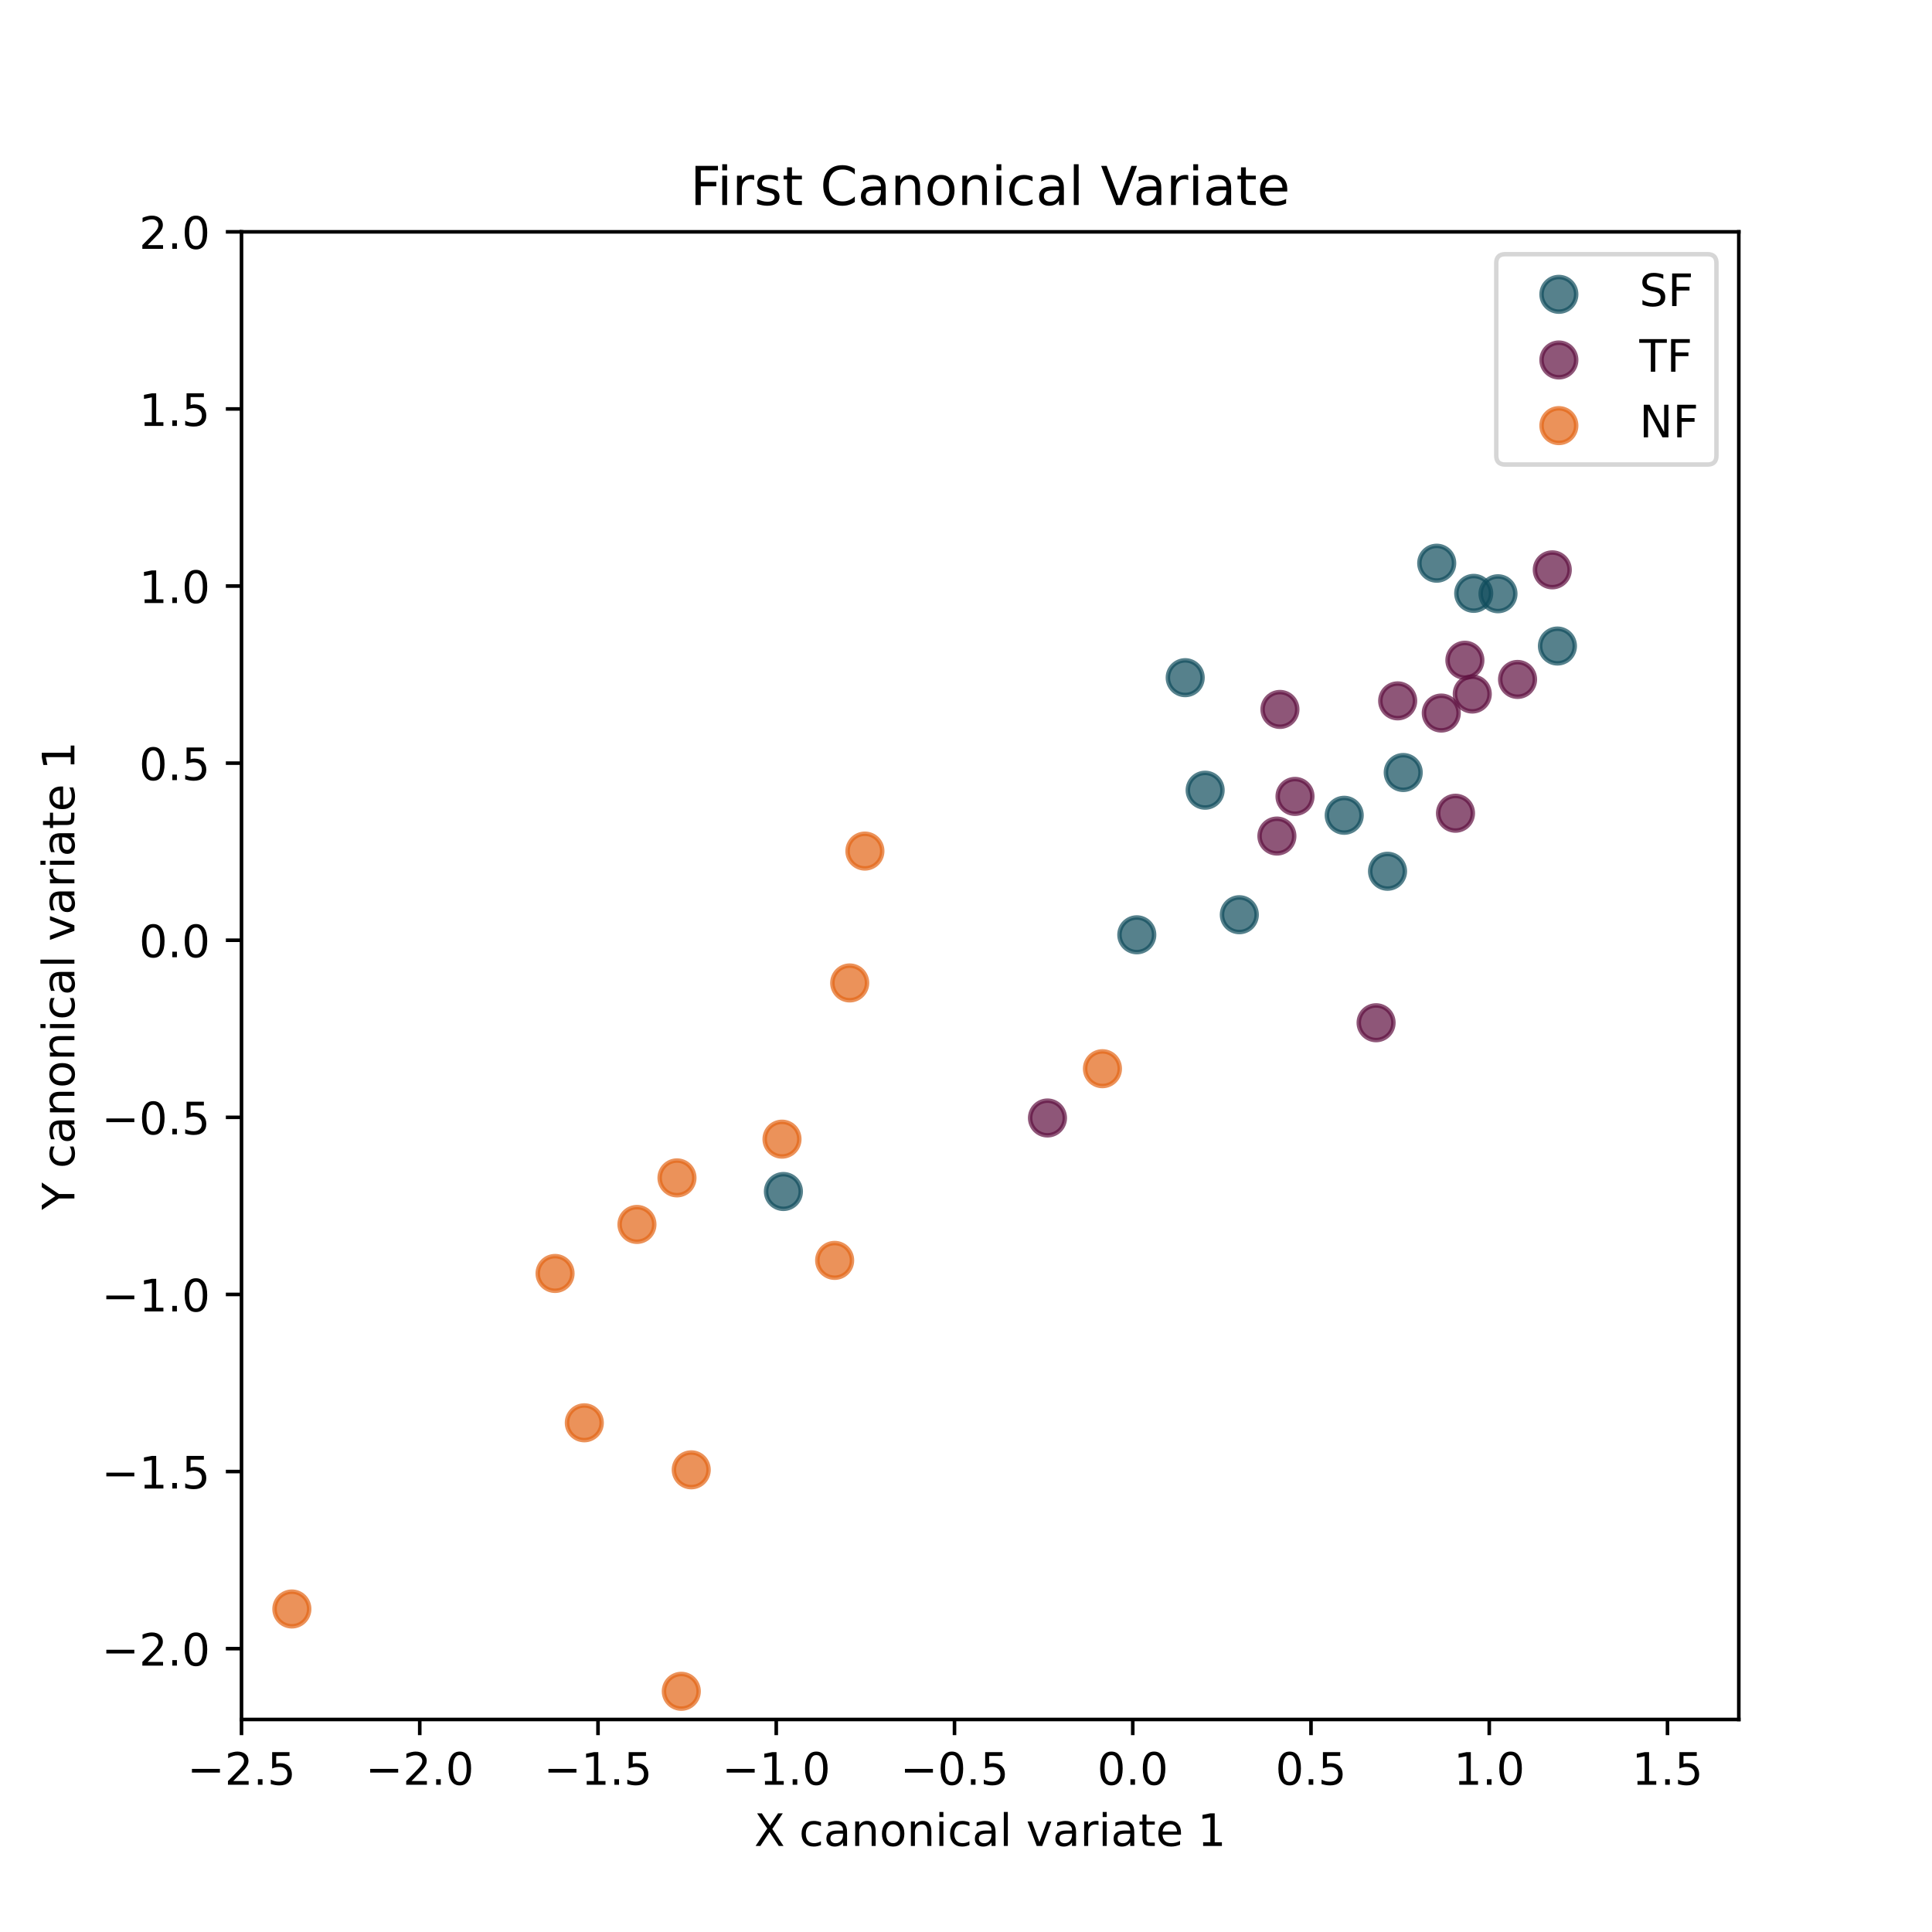
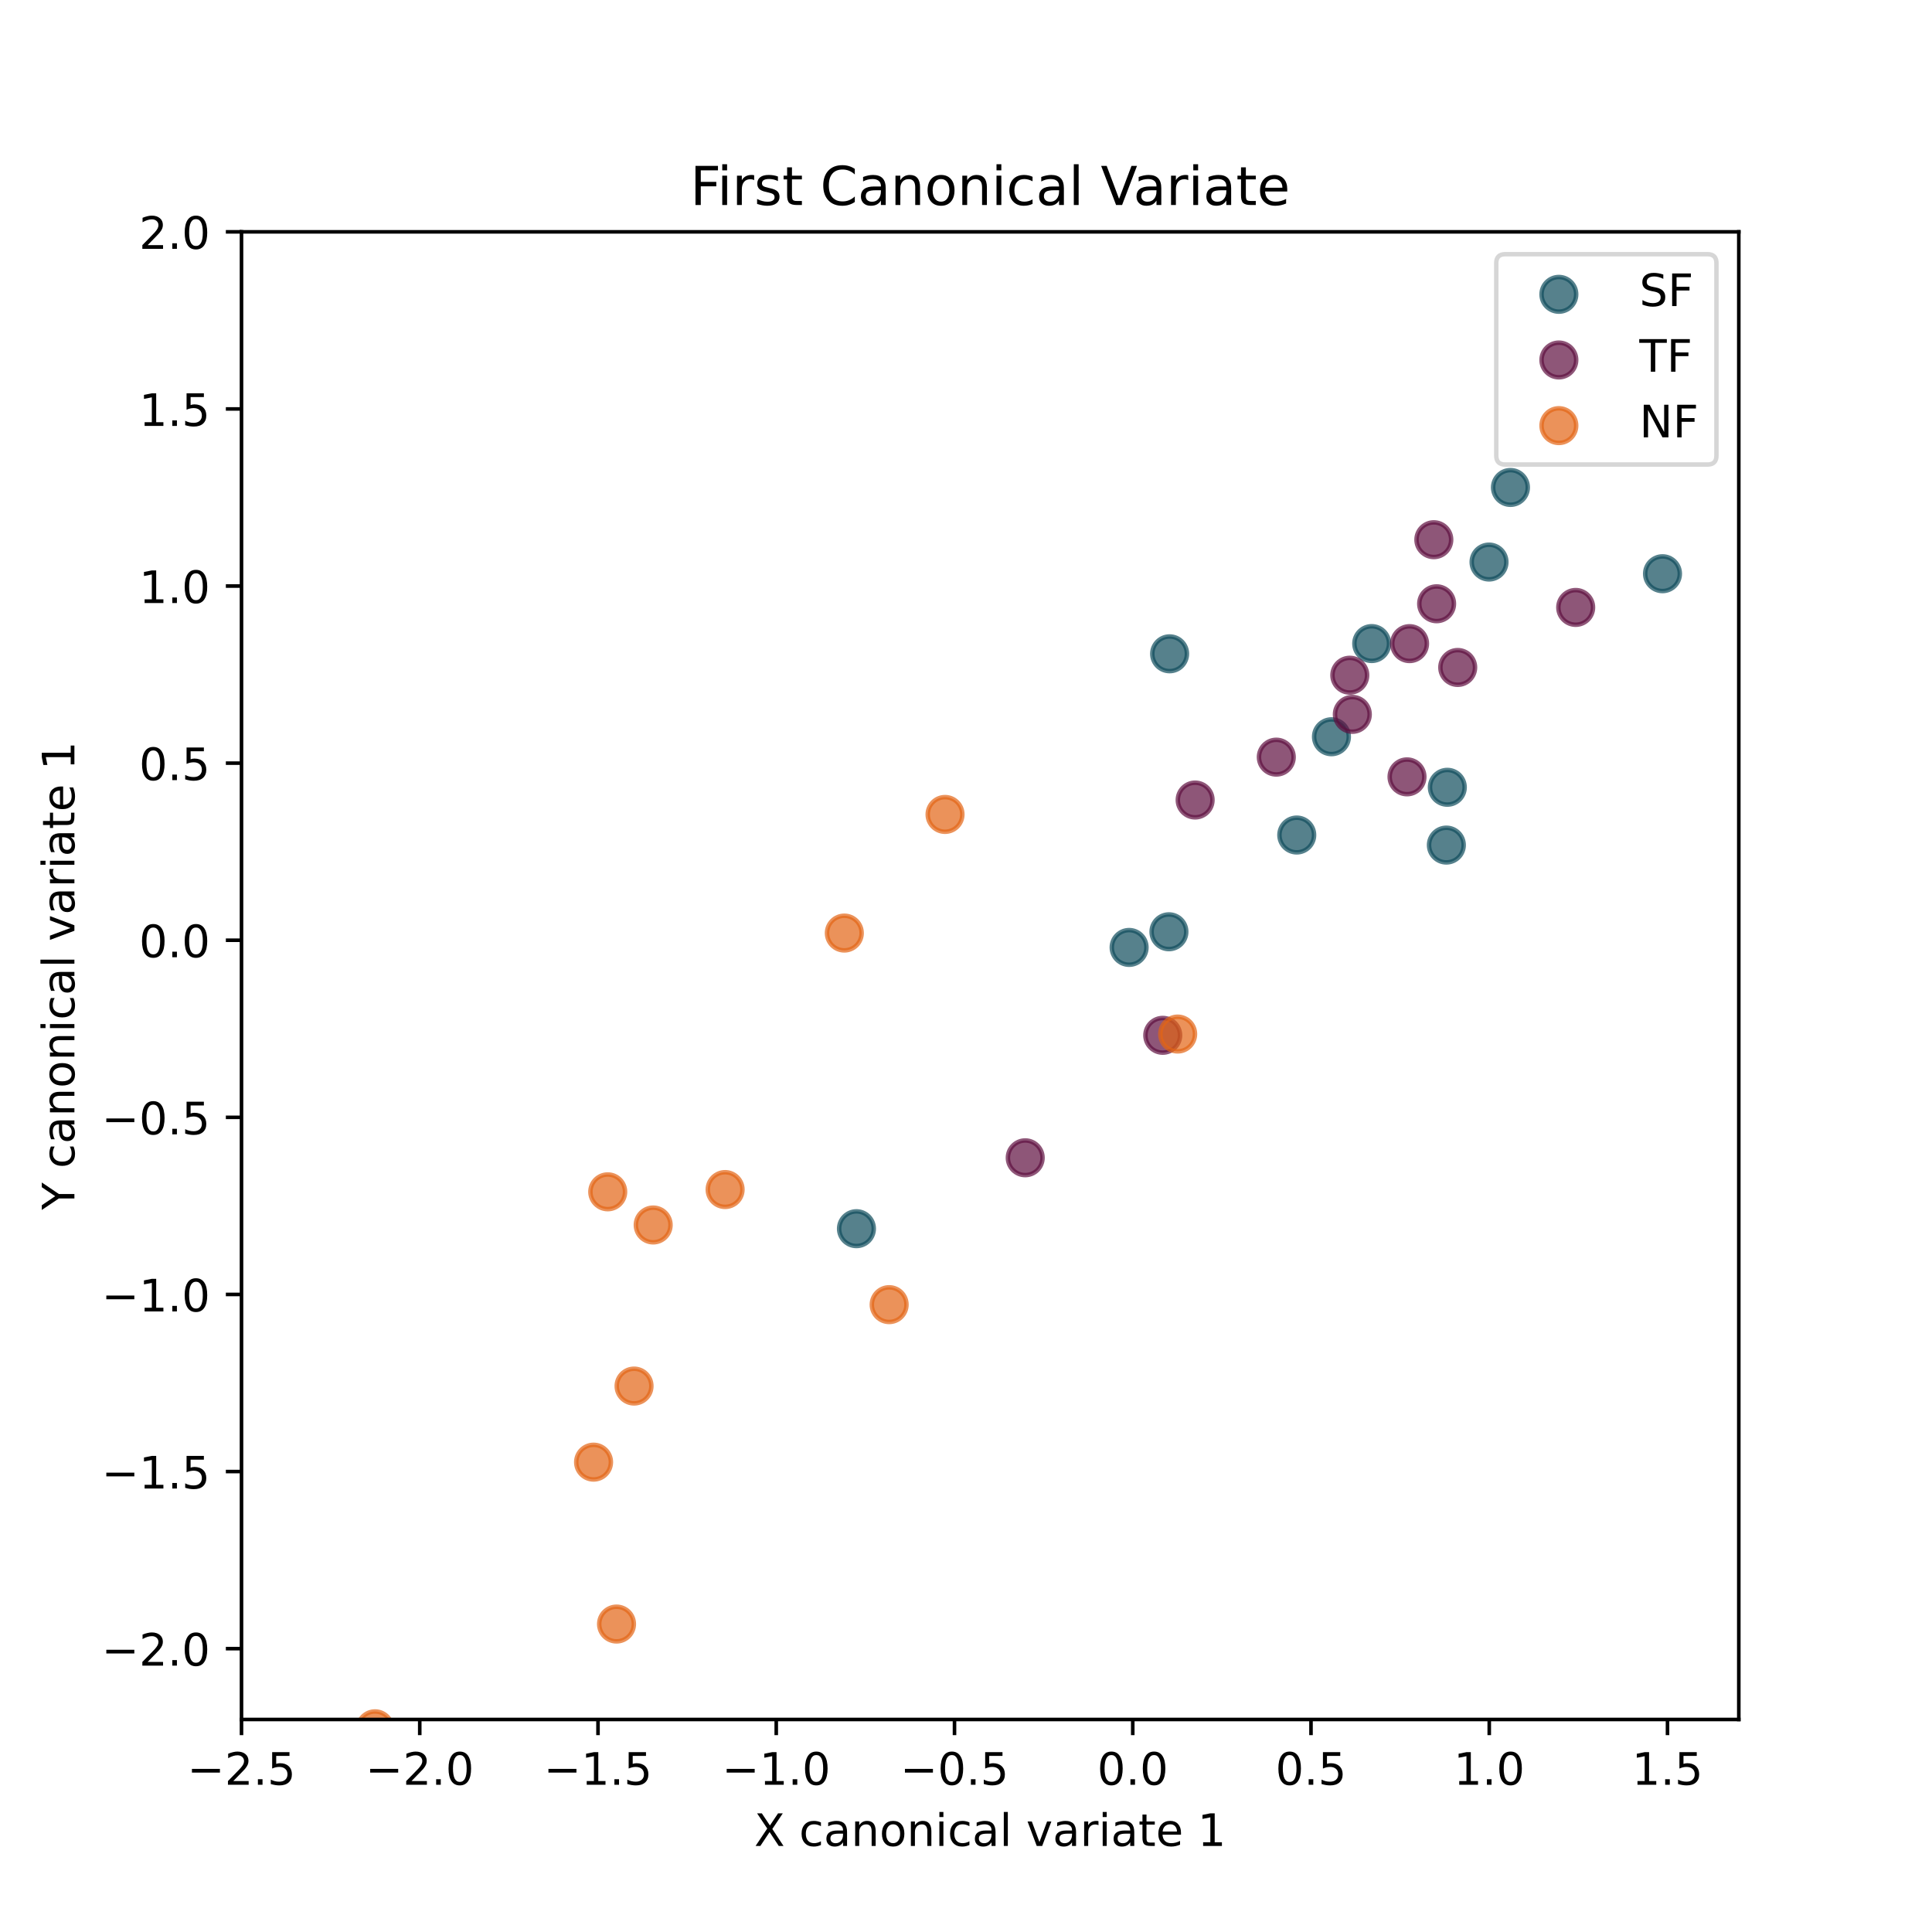
<svg xmlns="http://www.w3.org/2000/svg" xmlns:xlink="http://www.w3.org/1999/xlink" width="432pt" height="432pt" viewBox="0 0 432 432" version="1.1">
  <defs>
    <style type="text/css">*{stroke-linejoin: round; stroke-linecap: butt}</style>
  </defs>
  <g id="figure_1">
    <g id="patch_1">
      <path d="M 0 432  L 432 432  L 432 0  L 0 0  z " style="fill: #ffffff" />
    </g>
    <g id="axes_1">
      <g id="patch_2">
        <path d="M 54 384.48  L 388.8 384.48  L 388.8 51.84  L 54 51.84  z " style="fill: #ffffff" />
      </g>
      <g id="PathCollection_1">
        <defs>
-           <path id="m3741b80519" d="M 0 3.873  C 1.027 3.873 2.012 3.465 2.739 2.739  C 3.465 2.012 3.873 1.027 3.873 0  C 3.873 -1.027 3.465 -2.012 2.739 -2.739  C 2.012 -3.465 1.027 -3.873 0 -3.873  C -1.027 -3.873 -2.012 -3.465 -2.739 -2.739  C -3.465 -2.012 -3.873 -1.027 -3.873 0  C -3.873 1.027 -3.465 2.012 -2.739 2.739  C -2.012 3.465 -1.027 3.873 0 3.873  z " style="stroke: #0f4c5c; stroke-opacity: 0.7" />
+           <path id="mc1167f2c9b" d="M 0 3.873  C 1.027 3.873 2.012 3.465 2.739 2.739  C 3.465 2.012 3.873 1.027 3.873 0  C 3.873 -1.027 3.465 -2.012 2.739 -2.739  C 2.012 -3.465 1.027 -3.873 0 -3.873  C -1.027 -3.873 -2.012 -3.465 -2.739 -2.739  C -3.465 -2.012 -3.873 -1.027 -3.873 0  C -3.873 1.027 -3.465 2.012 -2.739 2.739  C -2.012 3.465 -1.027 3.873 0 3.873  z " style="stroke: #0f4c5c; stroke-opacity: 0.7" />
        </defs>
-         <g clip-path="url(#pebf0277bf9)">
-           <use xlink:href="#m3741b80519" x="300.571" y="182.299" style="fill: #0f4c5c; fill-opacity: 0.7; stroke: #0f4c5c; stroke-opacity: 0.7" />
-           <use xlink:href="#m3741b80519" x="321.254" y="125.934" style="fill: #0f4c5c; fill-opacity: 0.7; stroke: #0f4c5c; stroke-opacity: 0.7" />
-           <use xlink:href="#m3741b80519" x="329.525" y="132.676" style="fill: #0f4c5c; fill-opacity: 0.7; stroke: #0f4c5c; stroke-opacity: 0.7" />
-           <use xlink:href="#m3741b80519" x="269.474" y="176.693" style="fill: #0f4c5c; fill-opacity: 0.7; stroke: #0f4c5c; stroke-opacity: 0.7" />
-           <use xlink:href="#m3741b80519" x="310.257" y="194.816" style="fill: #0f4c5c; fill-opacity: 0.7; stroke: #0f4c5c; stroke-opacity: 0.7" />
-           <use xlink:href="#m3741b80519" x="277.116" y="204.534" style="fill: #0f4c5c; fill-opacity: 0.7; stroke: #0f4c5c; stroke-opacity: 0.7" />
-           <use xlink:href="#m3741b80519" x="254.191" y="209.023" style="fill: #0f4c5c; fill-opacity: 0.7; stroke: #0f4c5c; stroke-opacity: 0.7" />
-           <use xlink:href="#m3741b80519" x="334.955" y="132.765" style="fill: #0f4c5c; fill-opacity: 0.7; stroke: #0f4c5c; stroke-opacity: 0.7" />
-           <use xlink:href="#m3741b80519" x="313.767" y="172.735" style="fill: #0f4c5c; fill-opacity: 0.7; stroke: #0f4c5c; stroke-opacity: 0.7" />
-           <use xlink:href="#m3741b80519" x="175.174" y="266.424" style="fill: #0f4c5c; fill-opacity: 0.7; stroke: #0f4c5c; stroke-opacity: 0.7" />
-           <use xlink:href="#m3741b80519" x="348.245" y="144.455" style="fill: #0f4c5c; fill-opacity: 0.7; stroke: #0f4c5c; stroke-opacity: 0.7" />
-           <use xlink:href="#m3741b80519" x="265.015" y="151.53" style="fill: #0f4c5c; fill-opacity: 0.7; stroke: #0f4c5c; stroke-opacity: 0.7" />
+         <g clip-path="url(#p1819ba511e)">
+           <use xlink:href="#mc1167f2c9b" x="323.625" y="176.039" style="fill: #0f4c5c; fill-opacity: 0.7; stroke: #0f4c5c; stroke-opacity: 0.7" />
+           <use xlink:href="#mc1167f2c9b" x="337.743" y="108.996" style="fill: #0f4c5c; fill-opacity: 0.7; stroke: #0f4c5c; stroke-opacity: 0.7" />
+           <use xlink:href="#mc1167f2c9b" x="332.951" y="125.675" style="fill: #0f4c5c; fill-opacity: 0.7; stroke: #0f4c5c; stroke-opacity: 0.7" />
+           <use xlink:href="#mc1167f2c9b" x="297.716" y="164.739" style="fill: #0f4c5c; fill-opacity: 0.7; stroke: #0f4c5c; stroke-opacity: 0.7" />
+           <use xlink:href="#mc1167f2c9b" x="323.41" y="188.963" style="fill: #0f4c5c; fill-opacity: 0.7; stroke: #0f4c5c; stroke-opacity: 0.7" />
+           <use xlink:href="#mc1167f2c9b" x="261.376" y="208.347" style="fill: #0f4c5c; fill-opacity: 0.7; stroke: #0f4c5c; stroke-opacity: 0.7" />
+           <use xlink:href="#mc1167f2c9b" x="252.474" y="211.847" style="fill: #0f4c5c; fill-opacity: 0.7; stroke: #0f4c5c; stroke-opacity: 0.7" />
+           <use xlink:href="#mc1167f2c9b" x="306.719" y="143.905" style="fill: #0f4c5c; fill-opacity: 0.7; stroke: #0f4c5c; stroke-opacity: 0.7" />
+           <use xlink:href="#mc1167f2c9b" x="289.957" y="186.713" style="fill: #0f4c5c; fill-opacity: 0.7; stroke: #0f4c5c; stroke-opacity: 0.7" />
+           <use xlink:href="#mc1167f2c9b" x="191.504" y="274.739" style="fill: #0f4c5c; fill-opacity: 0.7; stroke: #0f4c5c; stroke-opacity: 0.7" />
+           <use xlink:href="#mc1167f2c9b" x="371.74" y="128.287" style="fill: #0f4c5c; fill-opacity: 0.7; stroke: #0f4c5c; stroke-opacity: 0.7" />
+           <use xlink:href="#mc1167f2c9b" x="261.529" y="146.193" style="fill: #0f4c5c; fill-opacity: 0.7; stroke: #0f4c5c; stroke-opacity: 0.7" />
        </g>
      </g>
      <g id="PathCollection_2">
        <defs>
-           <path id="mf39f01b984" d="M 0 3.873  C 1.027 3.873 2.012 3.465 2.739 2.739  C 3.465 2.012 3.873 1.027 3.873 0  C 3.873 -1.027 3.465 -2.012 2.739 -2.739  C 2.012 -3.465 1.027 -3.873 0 -3.873  C -1.027 -3.873 -2.012 -3.465 -2.739 -2.739  C -3.465 -2.012 -3.873 -1.027 -3.873 0  C -3.873 1.027 -3.465 2.012 -2.739 2.739  C -2.012 3.465 -1.027 3.873 0 3.873  z " style="stroke: #5f0f40; stroke-opacity: 0.7" />
+           <path id="m185d01bbbf" d="M 0 3.873  C 1.027 3.873 2.012 3.465 2.739 2.739  C 3.465 2.012 3.873 1.027 3.873 0  C 3.873 -1.027 3.465 -2.012 2.739 -2.739  C 2.012 -3.465 1.027 -3.873 0 -3.873  C -1.027 -3.873 -2.012 -3.465 -2.739 -2.739  C -3.465 -2.012 -3.873 -1.027 -3.873 0  C -3.873 1.027 -3.465 2.012 -2.739 2.739  C -2.012 3.465 -1.027 3.873 0 3.873  z " style="stroke: #5f0f40; stroke-opacity: 0.7" />
        </defs>
-         <g clip-path="url(#pebf0277bf9)">
-           <use xlink:href="#mf39f01b984" x="307.698" y="228.689" style="fill: #5f0f40; fill-opacity: 0.7; stroke: #5f0f40; stroke-opacity: 0.7" />
-           <use xlink:href="#mf39f01b984" x="327.554" y="147.635" style="fill: #5f0f40; fill-opacity: 0.7; stroke: #5f0f40; stroke-opacity: 0.7" />
-           <use xlink:href="#mf39f01b984" x="347.094" y="127.419" style="fill: #5f0f40; fill-opacity: 0.7; stroke: #5f0f40; stroke-opacity: 0.7" />
-           <use xlink:href="#mf39f01b984" x="329.202" y="155.189" style="fill: #5f0f40; fill-opacity: 0.7; stroke: #5f0f40; stroke-opacity: 0.7" />
-           <use xlink:href="#mf39f01b984" x="322.274" y="159.44" style="fill: #5f0f40; fill-opacity: 0.7; stroke: #5f0f40; stroke-opacity: 0.7" />
-           <use xlink:href="#mf39f01b984" x="234.218" y="249.985" style="fill: #5f0f40; fill-opacity: 0.7; stroke: #5f0f40; stroke-opacity: 0.7" />
-           <use xlink:href="#mf39f01b984" x="285.517" y="186.945" style="fill: #5f0f40; fill-opacity: 0.7; stroke: #5f0f40; stroke-opacity: 0.7" />
-           <use xlink:href="#mf39f01b984" x="286.196" y="158.629" style="fill: #5f0f40; fill-opacity: 0.7; stroke: #5f0f40; stroke-opacity: 0.7" />
-           <use xlink:href="#mf39f01b984" x="289.567" y="178.079" style="fill: #5f0f40; fill-opacity: 0.7; stroke: #5f0f40; stroke-opacity: 0.7" />
-           <use xlink:href="#mf39f01b984" x="325.452" y="181.841" style="fill: #5f0f40; fill-opacity: 0.7; stroke: #5f0f40; stroke-opacity: 0.7" />
-           <use xlink:href="#mf39f01b984" x="312.523" y="156.714" style="fill: #5f0f40; fill-opacity: 0.7; stroke: #5f0f40; stroke-opacity: 0.7" />
-           <use xlink:href="#mf39f01b984" x="339.329" y="151.922" style="fill: #5f0f40; fill-opacity: 0.7; stroke: #5f0f40; stroke-opacity: 0.7" />
+         <g clip-path="url(#p1819ba511e)">
+           <use xlink:href="#m185d01bbbf" x="259.991" y="231.499" style="fill: #5f0f40; fill-opacity: 0.7; stroke: #5f0f40; stroke-opacity: 0.7" />
+           <use xlink:href="#m185d01bbbf" x="321.231" y="135.005" style="fill: #5f0f40; fill-opacity: 0.7; stroke: #5f0f40; stroke-opacity: 0.7" />
+           <use xlink:href="#m185d01bbbf" x="320.608" y="120.679" style="fill: #5f0f40; fill-opacity: 0.7; stroke: #5f0f40; stroke-opacity: 0.7" />
+           <use xlink:href="#m185d01bbbf" x="325.948" y="149.245" style="fill: #5f0f40; fill-opacity: 0.7; stroke: #5f0f40; stroke-opacity: 0.7" />
+           <use xlink:href="#m185d01bbbf" x="301.817" y="150.979" style="fill: #5f0f40; fill-opacity: 0.7; stroke: #5f0f40; stroke-opacity: 0.7" />
+           <use xlink:href="#m185d01bbbf" x="229.243" y="258.883" style="fill: #5f0f40; fill-opacity: 0.7; stroke: #5f0f40; stroke-opacity: 0.7" />
+           <use xlink:href="#m185d01bbbf" x="267.237" y="178.886" style="fill: #5f0f40; fill-opacity: 0.7; stroke: #5f0f40; stroke-opacity: 0.7" />
+           <use xlink:href="#m185d01bbbf" x="315.181" y="143.918" style="fill: #5f0f40; fill-opacity: 0.7; stroke: #5f0f40; stroke-opacity: 0.7" />
+           <use xlink:href="#m185d01bbbf" x="285.382" y="169.297" style="fill: #5f0f40; fill-opacity: 0.7; stroke: #5f0f40; stroke-opacity: 0.7" />
+           <use xlink:href="#m185d01bbbf" x="314.61" y="173.708" style="fill: #5f0f40; fill-opacity: 0.7; stroke: #5f0f40; stroke-opacity: 0.7" />
+           <use xlink:href="#m185d01bbbf" x="302.384" y="159.736" style="fill: #5f0f40; fill-opacity: 0.7; stroke: #5f0f40; stroke-opacity: 0.7" />
+           <use xlink:href="#m185d01bbbf" x="352.327" y="135.822" style="fill: #5f0f40; fill-opacity: 0.7; stroke: #5f0f40; stroke-opacity: 0.7" />
        </g>
      </g>
      <g id="PathCollection_3">
        <defs>
-           <path id="m88e86e5e53" d="M 0 3.873  C 1.027 3.873 2.012 3.465 2.739 2.739  C 3.465 2.012 3.873 1.027 3.873 0  C 3.873 -1.027 3.465 -2.012 2.739 -2.739  C 2.012 -3.465 1.027 -3.873 0 -3.873  C -1.027 -3.873 -2.012 -3.465 -2.739 -2.739  C -3.465 -2.012 -3.873 -1.027 -3.873 0  C -3.873 1.027 -3.465 2.012 -2.739 2.739  C -2.012 3.465 -1.027 3.873 0 3.873  z " style="stroke: #e36414; stroke-opacity: 0.7" />
+           <path id="m131dc5a36b" d="M 0 3.873  C 1.027 3.873 2.012 3.465 2.739 2.739  C 3.465 2.012 3.873 1.027 3.873 0  C 3.873 -1.027 3.465 -2.012 2.739 -2.739  C 2.012 -3.465 1.027 -3.873 0 -3.873  C -1.027 -3.873 -2.012 -3.465 -2.739 -2.739  C -3.465 -2.012 -3.873 -1.027 -3.873 0  C -3.873 1.027 -3.465 2.012 -2.739 2.739  C -2.012 3.465 -1.027 3.873 0 3.873  z " style="stroke: #e36414; stroke-opacity: 0.7" />
        </defs>
-         <g clip-path="url(#pebf0277bf9)">
-           <use xlink:href="#m88e86e5e53" x="151.375" y="263.377" style="fill: #e36414; fill-opacity: 0.7; stroke: #e36414; stroke-opacity: 0.7" />
-           <use xlink:href="#m88e86e5e53" x="246.51" y="238.966" style="fill: #e36414; fill-opacity: 0.7; stroke: #e36414; stroke-opacity: 0.7" />
-           <use xlink:href="#m88e86e5e53" x="130.654" y="318.143" style="fill: #e36414; fill-opacity: 0.7; stroke: #e36414; stroke-opacity: 0.7" />
-           <use xlink:href="#m88e86e5e53" x="152.34" y="378.179" style="fill: #e36414; fill-opacity: 0.7; stroke: #e36414; stroke-opacity: 0.7" />
-           <use xlink:href="#m88e86e5e53" x="65.261" y="359.774" style="fill: #e36414; fill-opacity: 0.7; stroke: #e36414; stroke-opacity: 0.7" />
-           <use xlink:href="#m88e86e5e53" x="124.113" y="284.749" style="fill: #e36414; fill-opacity: 0.7; stroke: #e36414; stroke-opacity: 0.7" />
-           <use xlink:href="#m88e86e5e53" x="189.996" y="219.788" style="fill: #e36414; fill-opacity: 0.7; stroke: #e36414; stroke-opacity: 0.7" />
-           <use xlink:href="#m88e86e5e53" x="193.395" y="190.303" style="fill: #e36414; fill-opacity: 0.7; stroke: #e36414; stroke-opacity: 0.7" />
-           <use xlink:href="#m88e86e5e53" x="174.857" y="254.719" style="fill: #e36414; fill-opacity: 0.7; stroke: #e36414; stroke-opacity: 0.7" />
-           <use xlink:href="#m88e86e5e53" x="142.423" y="273.787" style="fill: #e36414; fill-opacity: 0.7; stroke: #e36414; stroke-opacity: 0.7" />
-           <use xlink:href="#m88e86e5e53" x="186.63" y="281.827" style="fill: #e36414; fill-opacity: 0.7; stroke: #e36414; stroke-opacity: 0.7" />
-           <use xlink:href="#m88e86e5e53" x="154.563" y="328.657" style="fill: #e36414; fill-opacity: 0.7; stroke: #e36414; stroke-opacity: 0.7" />
+         <g clip-path="url(#p1819ba511e)">
+           <use xlink:href="#m131dc5a36b" x="146.054" y="273.91" style="fill: #e36414; fill-opacity: 0.7; stroke: #e36414; stroke-opacity: 0.7" />
+           <use xlink:href="#m131dc5a36b" x="263.329" y="231.217" style="fill: #e36414; fill-opacity: 0.7; stroke: #e36414; stroke-opacity: 0.7" />
+           <use xlink:href="#m131dc5a36b" x="132.724" y="326.94" style="fill: #e36414; fill-opacity: 0.7; stroke: #e36414; stroke-opacity: 0.7" />
+           <use xlink:href="#m131dc5a36b" x="169.031" y="389.897" style="fill: #e36414; fill-opacity: 0.7; stroke: #e36414; stroke-opacity: 0.7" />
+           <use xlink:href="#m131dc5a36b" x="83.857" y="386.562" style="fill: #e36414; fill-opacity: 0.7; stroke: #e36414; stroke-opacity: 0.7" />
+           <use xlink:href="#m131dc5a36b" x="141.777" y="309.926" style="fill: #e36414; fill-opacity: 0.7; stroke: #e36414; stroke-opacity: 0.7" />
+           <use xlink:href="#m131dc5a36b" x="188.793" y="208.636" style="fill: #e36414; fill-opacity: 0.7; stroke: #e36414; stroke-opacity: 0.7" />
+           <use xlink:href="#m131dc5a36b" x="211.313" y="182.111" style="fill: #e36414; fill-opacity: 0.7; stroke: #e36414; stroke-opacity: 0.7" />
+           <use xlink:href="#m131dc5a36b" x="162.137" y="265.985" style="fill: #e36414; fill-opacity: 0.7; stroke: #e36414; stroke-opacity: 0.7" />
+           <use xlink:href="#m131dc5a36b" x="135.891" y="266.494" style="fill: #e36414; fill-opacity: 0.7; stroke: #e36414; stroke-opacity: 0.7" />
+           <use xlink:href="#m131dc5a36b" x="198.818" y="291.721" style="fill: #e36414; fill-opacity: 0.7; stroke: #e36414; stroke-opacity: 0.7" />
+           <use xlink:href="#m131dc5a36b" x="137.858" y="363.142" style="fill: #e36414; fill-opacity: 0.7; stroke: #e36414; stroke-opacity: 0.7" />
        </g>
      </g>
      <g id="matplotlib.axis_1">
        <g id="xtick_1">
          <g id="line2d_1">
            <defs>
-               <path id="m4fe1ecc948" d="M 0 0  L 0 3.5  " style="stroke: #000000; stroke-width: 0.8" />
-             </defs>
-             <g>
-               <use xlink:href="#m4fe1ecc948" x="54" y="384.48" style="stroke: #000000; stroke-width: 0.8" />
+               <path id="ma1525e8c3e" d="M 0 0  L 0 3.5  " style="stroke: #000000; stroke-width: 0.8" />
+             </defs>
+             <g>
+               <use xlink:href="#ma1525e8c3e" x="54" y="384.48" style="stroke: #000000; stroke-width: 0.8" />
            </g>
          </g>
          <g id="text_1">
            <g transform="translate(41.85859 399.0784) scale(0.1 -0.1)">
              <defs>
                <path id="DejaVuSans-2212" d="M 678 2272  L 4684 2272  L 4684 1741  L 678 1741  L 678 2272  z " transform="scale(0.015625)" />
                <path id="DejaVuSans-32" d="M 1228 531  L 3431 531  L 3431 0  L 469 0  L 469 531  Q 828 903 1448 1529  Q 2069 2156 2228 2338  Q 2531 2678 2651 2914  Q 2772 3150 2772 3378  Q 2772 3750 2511 3984  Q 2250 4219 1831 4219  Q 1534 4219 1204 4116  Q 875 4013 500 3803  L 500 4441  Q 881 4594 1212 4672  Q 1544 4750 1819 4750  Q 2544 4750 2975 4387  Q 3406 4025 3406 3419  Q 3406 3131 3298 2873  Q 3191 2616 2906 2266  Q 2828 2175 2409 1742  Q 1991 1309 1228 531  z " transform="scale(0.015625)" />
                <path id="DejaVuSans-2e" d="M 684 794  L 1344 794  L 1344 0  L 684 0  L 684 794  z " transform="scale(0.015625)" />
                <path id="DejaVuSans-35" d="M 691 4666  L 3169 4666  L 3169 4134  L 1269 4134  L 1269 2991  Q 1406 3038 1543 3061  Q 1681 3084 1819 3084  Q 2600 3084 3056 2656  Q 3513 2228 3513 1497  Q 3513 744 3044 326  Q 2575 -91 1722 -91  Q 1428 -91 1123 -41  Q 819 9 494 109  L 494 744  Q 775 591 1075 516  Q 1375 441 1709 441  Q 2250 441 2565 725  Q 2881 1009 2881 1497  Q 2881 1984 2565 2268  Q 2250 2553 1709 2553  Q 1456 2553 1204 2497  Q 953 2441 691 2322  L 691 4666  z " transform="scale(0.015625)" />
              </defs>
              <use xlink:href="#DejaVuSans-2212" />
              <use xlink:href="#DejaVuSans-32" x="83.789" />
              <use xlink:href="#DejaVuSans-2e" x="147.412" />
              <use xlink:href="#DejaVuSans-35" x="179.199" />
            </g>
          </g>
        </g>
        <g id="xtick_2">
          <g id="line2d_2">
            <g>
-               <use xlink:href="#m4fe1ecc948" x="93.857" y="384.48" style="stroke: #000000; stroke-width: 0.8" />
+               <use xlink:href="#ma1525e8c3e" x="93.857" y="384.48" style="stroke: #000000; stroke-width: 0.8" />
            </g>
          </g>
          <g id="text_2">
            <g transform="translate(81.71574 399.0784) scale(0.1 -0.1)">
              <defs>
                <path id="DejaVuSans-30" d="M 2034 4250  Q 1547 4250 1301 3770  Q 1056 3291 1056 2328  Q 1056 1369 1301 889  Q 1547 409 2034 409  Q 2525 409 2770 889  Q 3016 1369 3016 2328  Q 3016 3291 2770 3770  Q 2525 4250 2034 4250  z M 2034 4750  Q 2819 4750 3233 4129  Q 3647 3509 3647 2328  Q 3647 1150 3233 529  Q 2819 -91 2034 -91  Q 1250 -91 836 529  Q 422 1150 422 2328  Q 422 3509 836 4129  Q 1250 4750 2034 4750  z " transform="scale(0.015625)" />
              </defs>
              <use xlink:href="#DejaVuSans-2212" />
              <use xlink:href="#DejaVuSans-32" x="83.789" />
              <use xlink:href="#DejaVuSans-2e" x="147.412" />
              <use xlink:href="#DejaVuSans-30" x="179.199" />
            </g>
          </g>
        </g>
        <g id="xtick_3">
          <g id="line2d_3">
            <g>
-               <use xlink:href="#m4fe1ecc948" x="133.714" y="384.48" style="stroke: #000000; stroke-width: 0.8" />
+               <use xlink:href="#ma1525e8c3e" x="133.714" y="384.48" style="stroke: #000000; stroke-width: 0.8" />
            </g>
          </g>
          <g id="text_3">
            <g transform="translate(121.5729 399.0784) scale(0.1 -0.1)">
              <defs>
                <path id="DejaVuSans-31" d="M 794 531  L 1825 531  L 1825 4091  L 703 3866  L 703 4441  L 1819 4666  L 2450 4666  L 2450 531  L 3481 531  L 3481 0  L 794 0  L 794 531  z " transform="scale(0.015625)" />
              </defs>
              <use xlink:href="#DejaVuSans-2212" />
              <use xlink:href="#DejaVuSans-31" x="83.789" />
              <use xlink:href="#DejaVuSans-2e" x="147.412" />
              <use xlink:href="#DejaVuSans-35" x="179.199" />
            </g>
          </g>
        </g>
        <g id="xtick_4">
          <g id="line2d_4">
            <g>
-               <use xlink:href="#m4fe1ecc948" x="173.571" y="384.48" style="stroke: #000000; stroke-width: 0.8" />
+               <use xlink:href="#ma1525e8c3e" x="173.571" y="384.48" style="stroke: #000000; stroke-width: 0.8" />
            </g>
          </g>
          <g id="text_4">
            <g transform="translate(161.43 399.0784) scale(0.1 -0.1)">
              <use xlink:href="#DejaVuSans-2212" />
              <use xlink:href="#DejaVuSans-31" x="83.789" />
              <use xlink:href="#DejaVuSans-2e" x="147.412" />
              <use xlink:href="#DejaVuSans-30" x="179.199" />
            </g>
          </g>
        </g>
        <g id="xtick_5">
          <g id="line2d_5">
            <g>
-               <use xlink:href="#m4fe1ecc948" x="213.429" y="384.48" style="stroke: #000000; stroke-width: 0.8" />
+               <use xlink:href="#ma1525e8c3e" x="213.429" y="384.48" style="stroke: #000000; stroke-width: 0.8" />
            </g>
          </g>
          <g id="text_5">
            <g transform="translate(201.2872 399.0784) scale(0.1 -0.1)">
              <use xlink:href="#DejaVuSans-2212" />
              <use xlink:href="#DejaVuSans-30" x="83.789" />
              <use xlink:href="#DejaVuSans-2e" x="147.412" />
              <use xlink:href="#DejaVuSans-35" x="179.199" />
            </g>
          </g>
        </g>
        <g id="xtick_6">
          <g id="line2d_6">
            <g>
-               <use xlink:href="#m4fe1ecc948" x="253.286" y="384.48" style="stroke: #000000; stroke-width: 0.8" />
+               <use xlink:href="#ma1525e8c3e" x="253.286" y="384.48" style="stroke: #000000; stroke-width: 0.8" />
            </g>
          </g>
          <g id="text_6">
            <g transform="translate(245.3342 399.0784) scale(0.1 -0.1)">
              <use xlink:href="#DejaVuSans-30" />
              <use xlink:href="#DejaVuSans-2e" x="63.623" />
              <use xlink:href="#DejaVuSans-30" x="95.41" />
            </g>
          </g>
        </g>
        <g id="xtick_7">
          <g id="line2d_7">
            <g>
-               <use xlink:href="#m4fe1ecc948" x="293.143" y="384.48" style="stroke: #000000; stroke-width: 0.8" />
+               <use xlink:href="#ma1525e8c3e" x="293.143" y="384.48" style="stroke: #000000; stroke-width: 0.8" />
            </g>
          </g>
          <g id="text_7">
            <g transform="translate(285.1913 399.0784) scale(0.1 -0.1)">
              <use xlink:href="#DejaVuSans-30" />
              <use xlink:href="#DejaVuSans-2e" x="63.623" />
              <use xlink:href="#DejaVuSans-35" x="95.41" />
            </g>
          </g>
        </g>
        <g id="xtick_8">
          <g id="line2d_8">
            <g>
-               <use xlink:href="#m4fe1ecc948" x="333" y="384.48" style="stroke: #000000; stroke-width: 0.8" />
+               <use xlink:href="#ma1525e8c3e" x="333" y="384.48" style="stroke: #000000; stroke-width: 0.8" />
            </g>
          </g>
          <g id="text_8">
            <g transform="translate(325.0484 399.0784) scale(0.1 -0.1)">
              <use xlink:href="#DejaVuSans-31" />
              <use xlink:href="#DejaVuSans-2e" x="63.623" />
              <use xlink:href="#DejaVuSans-30" x="95.41" />
            </g>
          </g>
        </g>
        <g id="xtick_9">
          <g id="line2d_9">
            <g>
-               <use xlink:href="#m4fe1ecc948" x="372.857" y="384.48" style="stroke: #000000; stroke-width: 0.8" />
+               <use xlink:href="#ma1525e8c3e" x="372.857" y="384.48" style="stroke: #000000; stroke-width: 0.8" />
            </g>
          </g>
          <g id="text_9">
            <g transform="translate(364.9056 399.0784) scale(0.1 -0.1)">
              <use xlink:href="#DejaVuSans-31" />
              <use xlink:href="#DejaVuSans-2e" x="63.623" />
              <use xlink:href="#DejaVuSans-35" x="95.41" />
            </g>
          </g>
        </g>
        <g id="text_10">
          <g transform="translate(168.6562 412.7566) scale(0.1 -0.1)">
            <defs>
              <path id="DejaVuSans-58" d="M 403 4666  L 1081 4666  L 2241 2931  L 3406 4666  L 4084 4666  L 2584 2425  L 4184 0  L 3506 0  L 2194 1984  L 872 0  L 191 0  L 1856 2491  L 403 4666  z " transform="scale(0.015625)" />
              <path id="DejaVuSans-20" transform="scale(0.015625)" />
              <path id="DejaVuSans-63" d="M 3122 3366  L 3122 2828  Q 2878 2963 2633 3030  Q 2388 3097 2138 3097  Q 1578 3097 1268 2742  Q 959 2388 959 1747  Q 959 1106 1268 751  Q 1578 397 2138 397  Q 2388 397 2633 464  Q 2878 531 3122 666  L 3122 134  Q 2881 22 2623 -34  Q 2366 -91 2075 -91  Q 1284 -91 818 406  Q 353 903 353 1747  Q 353 2603 823 3093  Q 1294 3584 2113 3584  Q 2378 3584 2631 3529  Q 2884 3475 3122 3366  z " transform="scale(0.015625)" />
              <path id="DejaVuSans-61" d="M 2194 1759  Q 1497 1759 1228 1600  Q 959 1441 959 1056  Q 959 750 1161 570  Q 1363 391 1709 391  Q 2188 391 2477 730  Q 2766 1069 2766 1631  L 2766 1759  L 2194 1759  z M 3341 1997  L 3341 0  L 2766 0  L 2766 531  Q 2569 213 2275 61  Q 1981 -91 1556 -91  Q 1019 -91 701 211  Q 384 513 384 1019  Q 384 1609 779 1909  Q 1175 2209 1959 2209  L 2766 2209  L 2766 2266  Q 2766 2663 2505 2880  Q 2244 3097 1772 3097  Q 1472 3097 1187 3025  Q 903 2953 641 2809  L 641 3341  Q 956 3463 1253 3523  Q 1550 3584 1831 3584  Q 2591 3584 2966 3190  Q 3341 2797 3341 1997  z " transform="scale(0.015625)" />
              <path id="DejaVuSans-6e" d="M 3513 2113  L 3513 0  L 2938 0  L 2938 2094  Q 2938 2591 2744 2837  Q 2550 3084 2163 3084  Q 1697 3084 1428 2787  Q 1159 2491 1159 1978  L 1159 0  L 581 0  L 581 3500  L 1159 3500  L 1159 2956  Q 1366 3272 1645 3428  Q 1925 3584 2291 3584  Q 2894 3584 3203 3211  Q 3513 2838 3513 2113  z " transform="scale(0.015625)" />
              <path id="DejaVuSans-6f" d="M 1959 3097  Q 1497 3097 1228 2736  Q 959 2375 959 1747  Q 959 1119 1226 758  Q 1494 397 1959 397  Q 2419 397 2687 759  Q 2956 1122 2956 1747  Q 2956 2369 2687 2733  Q 2419 3097 1959 3097  z M 1959 3584  Q 2709 3584 3137 3096  Q 3566 2609 3566 1747  Q 3566 888 3137 398  Q 2709 -91 1959 -91  Q 1206 -91 779 398  Q 353 888 353 1747  Q 353 2609 779 3096  Q 1206 3584 1959 3584  z " transform="scale(0.015625)" />
              <path id="DejaVuSans-69" d="M 603 3500  L 1178 3500  L 1178 0  L 603 0  L 603 3500  z M 603 4863  L 1178 4863  L 1178 4134  L 603 4134  L 603 4863  z " transform="scale(0.015625)" />
              <path id="DejaVuSans-6c" d="M 603 4863  L 1178 4863  L 1178 0  L 603 0  L 603 4863  z " transform="scale(0.015625)" />
              <path id="DejaVuSans-76" d="M 191 3500  L 800 3500  L 1894 563  L 2988 3500  L 3597 3500  L 2284 0  L 1503 0  L 191 3500  z " transform="scale(0.015625)" />
              <path id="DejaVuSans-72" d="M 2631 2963  Q 2534 3019 2420 3045  Q 2306 3072 2169 3072  Q 1681 3072 1420 2755  Q 1159 2438 1159 1844  L 1159 0  L 581 0  L 581 3500  L 1159 3500  L 1159 2956  Q 1341 3275 1631 3429  Q 1922 3584 2338 3584  Q 2397 3584 2469 3576  Q 2541 3569 2628 3553  L 2631 2963  z " transform="scale(0.015625)" />
              <path id="DejaVuSans-74" d="M 1172 4494  L 1172 3500  L 2356 3500  L 2356 3053  L 1172 3053  L 1172 1153  Q 1172 725 1289 603  Q 1406 481 1766 481  L 2356 481  L 2356 0  L 1766 0  Q 1100 0 847 248  Q 594 497 594 1153  L 594 3053  L 172 3053  L 172 3500  L 594 3500  L 594 4494  L 1172 4494  z " transform="scale(0.015625)" />
              <path id="DejaVuSans-65" d="M 3597 1894  L 3597 1613  L 953 1613  Q 991 1019 1311 708  Q 1631 397 2203 397  Q 2534 397 2845 478  Q 3156 559 3463 722  L 3463 178  Q 3153 47 2828 -22  Q 2503 -91 2169 -91  Q 1331 -91 842 396  Q 353 884 353 1716  Q 353 2575 817 3079  Q 1281 3584 2069 3584  Q 2775 3584 3186 3129  Q 3597 2675 3597 1894  z M 3022 2063  Q 3016 2534 2758 2815  Q 2500 3097 2075 3097  Q 1594 3097 1305 2825  Q 1016 2553 972 2059  L 3022 2063  z " transform="scale(0.015625)" />
            </defs>
            <use xlink:href="#DejaVuSans-58" />
            <use xlink:href="#DejaVuSans-20" x="68.506" />
            <use xlink:href="#DejaVuSans-63" x="100.293" />
            <use xlink:href="#DejaVuSans-61" x="155.273" />
            <use xlink:href="#DejaVuSans-6e" x="216.553" />
            <use xlink:href="#DejaVuSans-6f" x="279.932" />
            <use xlink:href="#DejaVuSans-6e" x="341.113" />
            <use xlink:href="#DejaVuSans-69" x="404.492" />
            <use xlink:href="#DejaVuSans-63" x="432.275" />
            <use xlink:href="#DejaVuSans-61" x="487.256" />
            <use xlink:href="#DejaVuSans-6c" x="548.535" />
            <use xlink:href="#DejaVuSans-20" x="576.318" />
            <use xlink:href="#DejaVuSans-76" x="608.105" />
            <use xlink:href="#DejaVuSans-61" x="667.285" />
            <use xlink:href="#DejaVuSans-72" x="728.564" />
            <use xlink:href="#DejaVuSans-69" x="769.678" />
            <use xlink:href="#DejaVuSans-61" x="797.461" />
            <use xlink:href="#DejaVuSans-74" x="858.74" />
            <use xlink:href="#DejaVuSans-65" x="897.949" />
            <use xlink:href="#DejaVuSans-20" x="959.473" />
            <use xlink:href="#DejaVuSans-31" x="991.26" />
          </g>
        </g>
      </g>
      <g id="matplotlib.axis_2">
        <g id="ytick_1">
          <g id="line2d_10">
            <defs>
-               <path id="m890e3a10be" d="M 0 0  L -3.5 0  " style="stroke: #000000; stroke-width: 0.8" />
-             </defs>
-             <g>
-               <use xlink:href="#m890e3a10be" x="54" y="368.64" style="stroke: #000000; stroke-width: 0.8" />
+               <path id="mfbe25d8b7b" d="M 0 0  L -3.5 0  " style="stroke: #000000; stroke-width: 0.8" />
+             </defs>
+             <g>
+               <use xlink:href="#mfbe25d8b7b" x="54" y="368.64" style="stroke: #000000; stroke-width: 0.8" />
            </g>
          </g>
          <g id="text_11">
            <g transform="translate(22.71719 372.4392) scale(0.1 -0.1)">
              <use xlink:href="#DejaVuSans-2212" />
              <use xlink:href="#DejaVuSans-32" x="83.789" />
              <use xlink:href="#DejaVuSans-2e" x="147.412" />
              <use xlink:href="#DejaVuSans-30" x="179.199" />
            </g>
          </g>
        </g>
        <g id="ytick_2">
          <g id="line2d_11">
            <g>
-               <use xlink:href="#m890e3a10be" x="54" y="329.04" style="stroke: #000000; stroke-width: 0.8" />
+               <use xlink:href="#mfbe25d8b7b" x="54" y="329.04" style="stroke: #000000; stroke-width: 0.8" />
            </g>
          </g>
          <g id="text_12">
            <g transform="translate(22.71719 332.8392) scale(0.1 -0.1)">
              <use xlink:href="#DejaVuSans-2212" />
              <use xlink:href="#DejaVuSans-31" x="83.789" />
              <use xlink:href="#DejaVuSans-2e" x="147.412" />
              <use xlink:href="#DejaVuSans-35" x="179.199" />
            </g>
          </g>
        </g>
        <g id="ytick_3">
          <g id="line2d_12">
            <g>
-               <use xlink:href="#m890e3a10be" x="54" y="289.44" style="stroke: #000000; stroke-width: 0.8" />
+               <use xlink:href="#mfbe25d8b7b" x="54" y="289.44" style="stroke: #000000; stroke-width: 0.8" />
            </g>
          </g>
          <g id="text_13">
            <g transform="translate(22.71719 293.2392) scale(0.1 -0.1)">
              <use xlink:href="#DejaVuSans-2212" />
              <use xlink:href="#DejaVuSans-31" x="83.789" />
              <use xlink:href="#DejaVuSans-2e" x="147.412" />
              <use xlink:href="#DejaVuSans-30" x="179.199" />
            </g>
          </g>
        </g>
        <g id="ytick_4">
          <g id="line2d_13">
            <g>
-               <use xlink:href="#m890e3a10be" x="54" y="249.84" style="stroke: #000000; stroke-width: 0.8" />
+               <use xlink:href="#mfbe25d8b7b" x="54" y="249.84" style="stroke: #000000; stroke-width: 0.8" />
            </g>
          </g>
          <g id="text_14">
            <g transform="translate(22.71719 253.6392) scale(0.1 -0.1)">
              <use xlink:href="#DejaVuSans-2212" />
              <use xlink:href="#DejaVuSans-30" x="83.789" />
              <use xlink:href="#DejaVuSans-2e" x="147.412" />
              <use xlink:href="#DejaVuSans-35" x="179.199" />
            </g>
          </g>
        </g>
        <g id="ytick_5">
          <g id="line2d_14">
            <g>
-               <use xlink:href="#m890e3a10be" x="54" y="210.24" style="stroke: #000000; stroke-width: 0.8" />
+               <use xlink:href="#mfbe25d8b7b" x="54" y="210.24" style="stroke: #000000; stroke-width: 0.8" />
            </g>
          </g>
          <g id="text_15">
            <g transform="translate(31.09688 214.0392) scale(0.1 -0.1)">
              <use xlink:href="#DejaVuSans-30" />
              <use xlink:href="#DejaVuSans-2e" x="63.623" />
              <use xlink:href="#DejaVuSans-30" x="95.41" />
            </g>
          </g>
        </g>
        <g id="ytick_6">
          <g id="line2d_15">
            <g>
-               <use xlink:href="#m890e3a10be" x="54" y="170.64" style="stroke: #000000; stroke-width: 0.8" />
+               <use xlink:href="#mfbe25d8b7b" x="54" y="170.64" style="stroke: #000000; stroke-width: 0.8" />
            </g>
          </g>
          <g id="text_16">
            <g transform="translate(31.09688 174.4392) scale(0.1 -0.1)">
              <use xlink:href="#DejaVuSans-30" />
              <use xlink:href="#DejaVuSans-2e" x="63.623" />
              <use xlink:href="#DejaVuSans-35" x="95.41" />
            </g>
          </g>
        </g>
        <g id="ytick_7">
          <g id="line2d_16">
            <g>
-               <use xlink:href="#m890e3a10be" x="54" y="131.04" style="stroke: #000000; stroke-width: 0.8" />
+               <use xlink:href="#mfbe25d8b7b" x="54" y="131.04" style="stroke: #000000; stroke-width: 0.8" />
            </g>
          </g>
          <g id="text_17">
            <g transform="translate(31.09688 134.8392) scale(0.1 -0.1)">
              <use xlink:href="#DejaVuSans-31" />
              <use xlink:href="#DejaVuSans-2e" x="63.623" />
              <use xlink:href="#DejaVuSans-30" x="95.41" />
            </g>
          </g>
        </g>
        <g id="ytick_8">
          <g id="line2d_17">
            <g>
-               <use xlink:href="#m890e3a10be" x="54" y="91.44" style="stroke: #000000; stroke-width: 0.8" />
+               <use xlink:href="#mfbe25d8b7b" x="54" y="91.44" style="stroke: #000000; stroke-width: 0.8" />
            </g>
          </g>
          <g id="text_18">
            <g transform="translate(31.09688 95.23922) scale(0.1 -0.1)">
              <use xlink:href="#DejaVuSans-31" />
              <use xlink:href="#DejaVuSans-2e" x="63.623" />
              <use xlink:href="#DejaVuSans-35" x="95.41" />
            </g>
          </g>
        </g>
        <g id="ytick_9">
          <g id="line2d_18">
            <g>
-               <use xlink:href="#m890e3a10be" x="54" y="51.84" style="stroke: #000000; stroke-width: 0.8" />
+               <use xlink:href="#mfbe25d8b7b" x="54" y="51.84" style="stroke: #000000; stroke-width: 0.8" />
            </g>
          </g>
          <g id="text_19">
            <g transform="translate(31.09688 55.63922) scale(0.1 -0.1)">
              <use xlink:href="#DejaVuSans-32" />
              <use xlink:href="#DejaVuSans-2e" x="63.623" />
              <use xlink:href="#DejaVuSans-30" x="95.41" />
            </g>
          </g>
        </g>
        <g id="text_20">
          <g transform="translate(16.6375 270.5327) rotate(-90) scale(0.1 -0.1)">
            <defs>
              <path id="DejaVuSans-59" d="M -13 4666  L 666 4666  L 1959 2747  L 3244 4666  L 3922 4666  L 2272 2222  L 2272 0  L 1638 0  L 1638 2222  L -13 4666  z " transform="scale(0.015625)" />
            </defs>
            <use xlink:href="#DejaVuSans-59" />
            <use xlink:href="#DejaVuSans-20" x="61.084" />
            <use xlink:href="#DejaVuSans-63" x="92.871" />
            <use xlink:href="#DejaVuSans-61" x="147.852" />
            <use xlink:href="#DejaVuSans-6e" x="209.131" />
            <use xlink:href="#DejaVuSans-6f" x="272.51" />
            <use xlink:href="#DejaVuSans-6e" x="333.691" />
            <use xlink:href="#DejaVuSans-69" x="397.07" />
            <use xlink:href="#DejaVuSans-63" x="424.854" />
            <use xlink:href="#DejaVuSans-61" x="479.834" />
            <use xlink:href="#DejaVuSans-6c" x="541.113" />
            <use xlink:href="#DejaVuSans-20" x="568.896" />
            <use xlink:href="#DejaVuSans-76" x="600.684" />
            <use xlink:href="#DejaVuSans-61" x="659.863" />
            <use xlink:href="#DejaVuSans-72" x="721.143" />
            <use xlink:href="#DejaVuSans-69" x="762.256" />
            <use xlink:href="#DejaVuSans-61" x="790.039" />
            <use xlink:href="#DejaVuSans-74" x="851.318" />
            <use xlink:href="#DejaVuSans-65" x="890.527" />
            <use xlink:href="#DejaVuSans-20" x="952.051" />
            <use xlink:href="#DejaVuSans-31" x="983.838" />
          </g>
        </g>
      </g>
      <g id="patch_3">
        <path d="M 54 384.48  L 54 51.84  " style="fill: none; stroke: #000000; stroke-width: 0.8; stroke-linejoin: miter; stroke-linecap: square" />
      </g>
      <g id="patch_4">
        <path d="M 388.8 384.48  L 388.8 51.84  " style="fill: none; stroke: #000000; stroke-width: 0.8; stroke-linejoin: miter; stroke-linecap: square" />
      </g>
      <g id="patch_5">
        <path d="M 54 384.48  L 388.8 384.48  " style="fill: none; stroke: #000000; stroke-width: 0.8; stroke-linejoin: miter; stroke-linecap: square" />
      </g>
      <g id="patch_6">
        <path d="M 54 51.84  L 388.8 51.84  " style="fill: none; stroke: #000000; stroke-width: 0.8; stroke-linejoin: miter; stroke-linecap: square" />
      </g>
      <g id="text_21">
        <g transform="translate(154.3359 45.84) scale(0.12 -0.12)">
          <defs>
            <path id="DejaVuSans-46" d="M 628 4666  L 3309 4666  L 3309 4134  L 1259 4134  L 1259 2759  L 3109 2759  L 3109 2228  L 1259 2228  L 1259 0  L 628 0  L 628 4666  z " transform="scale(0.015625)" />
            <path id="DejaVuSans-73" d="M 2834 3397  L 2834 2853  Q 2591 2978 2328 3040  Q 2066 3103 1784 3103  Q 1356 3103 1142 2972  Q 928 2841 928 2578  Q 928 2378 1081 2264  Q 1234 2150 1697 2047  L 1894 2003  Q 2506 1872 2764 1633  Q 3022 1394 3022 966  Q 3022 478 2636 193  Q 2250 -91 1575 -91  Q 1294 -91 989 -36  Q 684 19 347 128  L 347 722  Q 666 556 975 473  Q 1284 391 1588 391  Q 1994 391 2212 530  Q 2431 669 2431 922  Q 2431 1156 2273 1281  Q 2116 1406 1581 1522  L 1381 1569  Q 847 1681 609 1914  Q 372 2147 372 2553  Q 372 3047 722 3315  Q 1072 3584 1716 3584  Q 2034 3584 2315 3537  Q 2597 3491 2834 3397  z " transform="scale(0.015625)" />
            <path id="DejaVuSans-43" d="M 4122 4306  L 4122 3641  Q 3803 3938 3442 4084  Q 3081 4231 2675 4231  Q 1875 4231 1450 3742  Q 1025 3253 1025 2328  Q 1025 1406 1450 917  Q 1875 428 2675 428  Q 3081 428 3442 575  Q 3803 722 4122 1019  L 4122 359  Q 3791 134 3420 21  Q 3050 -91 2638 -91  Q 1578 -91 968 557  Q 359 1206 359 2328  Q 359 3453 968 4101  Q 1578 4750 2638 4750  Q 3056 4750 3426 4639  Q 3797 4528 4122 4306  z " transform="scale(0.015625)" />
            <path id="DejaVuSans-56" d="M 1831 0  L 50 4666  L 709 4666  L 2188 738  L 3669 4666  L 4325 4666  L 2547 0  L 1831 0  z " transform="scale(0.015625)" />
          </defs>
          <use xlink:href="#DejaVuSans-46" />
          <use xlink:href="#DejaVuSans-69" x="50.27" />
          <use xlink:href="#DejaVuSans-72" x="78.053" />
          <use xlink:href="#DejaVuSans-73" x="119.166" />
          <use xlink:href="#DejaVuSans-74" x="171.266" />
          <use xlink:href="#DejaVuSans-20" x="210.475" />
          <use xlink:href="#DejaVuSans-43" x="242.262" />
          <use xlink:href="#DejaVuSans-61" x="312.086" />
          <use xlink:href="#DejaVuSans-6e" x="373.365" />
          <use xlink:href="#DejaVuSans-6f" x="436.744" />
          <use xlink:href="#DejaVuSans-6e" x="497.926" />
          <use xlink:href="#DejaVuSans-69" x="561.305" />
          <use xlink:href="#DejaVuSans-63" x="589.088" />
          <use xlink:href="#DejaVuSans-61" x="644.068" />
          <use xlink:href="#DejaVuSans-6c" x="705.348" />
          <use xlink:href="#DejaVuSans-20" x="733.131" />
          <use xlink:href="#DejaVuSans-56" x="764.918" />
          <use xlink:href="#DejaVuSans-61" x="825.576" />
          <use xlink:href="#DejaVuSans-72" x="886.855" />
          <use xlink:href="#DejaVuSans-69" x="927.969" />
          <use xlink:href="#DejaVuSans-61" x="955.752" />
          <use xlink:href="#DejaVuSans-74" x="1017.031" />
          <use xlink:href="#DejaVuSans-65" x="1056.24" />
        </g>
      </g>
      <g id="legend_1">
        <g id="patch_7">
          <path d="M 336.567 103.874  L 381.8 103.874  Q 383.8 103.874 383.8 101.874  L 383.8 58.84  Q 383.8 56.84 381.8 56.84  L 336.567 56.84  Q 334.567 56.84 334.567 58.84  L 334.567 101.874  Q 334.567 103.874 336.567 103.874  z " style="fill: #ffffff; opacity: 0.8; stroke: #cccccc; stroke-linejoin: miter" />
        </g>
        <g id="PathCollection_4">
          <g>
-             <use xlink:href="#m3741b80519" x="348.567" y="65.813" style="fill: #0f4c5c; fill-opacity: 0.7; stroke: #0f4c5c; stroke-opacity: 0.7" />
+             <use xlink:href="#mc1167f2c9b" x="348.567" y="65.813" style="fill: #0f4c5c; fill-opacity: 0.7; stroke: #0f4c5c; stroke-opacity: 0.7" />
          </g>
        </g>
        <g id="text_22">
          <g transform="translate(366.5672 68.43844) scale(0.1 -0.1)">
            <defs>
              <path id="DejaVuSans-53" d="M 3425 4513  L 3425 3897  Q 3066 4069 2747 4153  Q 2428 4238 2131 4238  Q 1616 4238 1336 4038  Q 1056 3838 1056 3469  Q 1056 3159 1242 3001  Q 1428 2844 1947 2747  L 2328 2669  Q 3034 2534 3370 2195  Q 3706 1856 3706 1288  Q 3706 609 3251 259  Q 2797 -91 1919 -91  Q 1588 -91 1214 -16  Q 841 59 441 206  L 441 856  Q 825 641 1194 531  Q 1563 422 1919 422  Q 2459 422 2753 634  Q 3047 847 3047 1241  Q 3047 1584 2836 1778  Q 2625 1972 2144 2069  L 1759 2144  Q 1053 2284 737 2584  Q 422 2884 422 3419  Q 422 4038 858 4394  Q 1294 4750 2059 4750  Q 2388 4750 2728 4690  Q 3069 4631 3425 4513  z " transform="scale(0.015625)" />
            </defs>
            <use xlink:href="#DejaVuSans-53" />
            <use xlink:href="#DejaVuSans-46" x="63.477" />
          </g>
        </g>
        <g id="PathCollection_5">
          <g>
-             <use xlink:href="#mf39f01b984" x="348.567" y="80.492" style="fill: #5f0f40; fill-opacity: 0.7; stroke: #5f0f40; stroke-opacity: 0.7" />
+             <use xlink:href="#m185d01bbbf" x="348.567" y="80.492" style="fill: #5f0f40; fill-opacity: 0.7; stroke: #5f0f40; stroke-opacity: 0.7" />
          </g>
        </g>
        <g id="text_23">
          <g transform="translate(366.5672 83.11656) scale(0.1 -0.1)">
            <defs>
              <path id="DejaVuSans-54" d="M -19 4666  L 3928 4666  L 3928 4134  L 2272 4134  L 2272 0  L 1638 0  L 1638 4134  L -19 4134  L -19 4666  z " transform="scale(0.015625)" />
            </defs>
            <use xlink:href="#DejaVuSans-54" />
            <use xlink:href="#DejaVuSans-46" x="61.084" />
          </g>
        </g>
        <g id="PathCollection_6">
          <g>
-             <use xlink:href="#m88e86e5e53" x="348.567" y="95.17" style="fill: #e36414; fill-opacity: 0.7; stroke: #e36414; stroke-opacity: 0.7" />
+             <use xlink:href="#m131dc5a36b" x="348.567" y="95.17" style="fill: #e36414; fill-opacity: 0.7; stroke: #e36414; stroke-opacity: 0.7" />
          </g>
        </g>
        <g id="text_24">
          <g transform="translate(366.5672 97.79469) scale(0.1 -0.1)">
            <defs>
              <path id="DejaVuSans-4e" d="M 628 4666  L 1478 4666  L 3547 763  L 3547 4666  L 4159 4666  L 4159 0  L 3309 0  L 1241 3903  L 1241 0  L 628 0  L 628 4666  z " transform="scale(0.015625)" />
            </defs>
            <use xlink:href="#DejaVuSans-4e" />
            <use xlink:href="#DejaVuSans-46" x="74.805" />
          </g>
        </g>
      </g>
    </g>
  </g>
  <defs>
-     <clipPath id="pebf0277bf9">
+     <clipPath id="p1819ba511e">
      <rect x="54" y="51.84" width="334.8" height="332.64" />
    </clipPath>
  </defs>
</svg>
